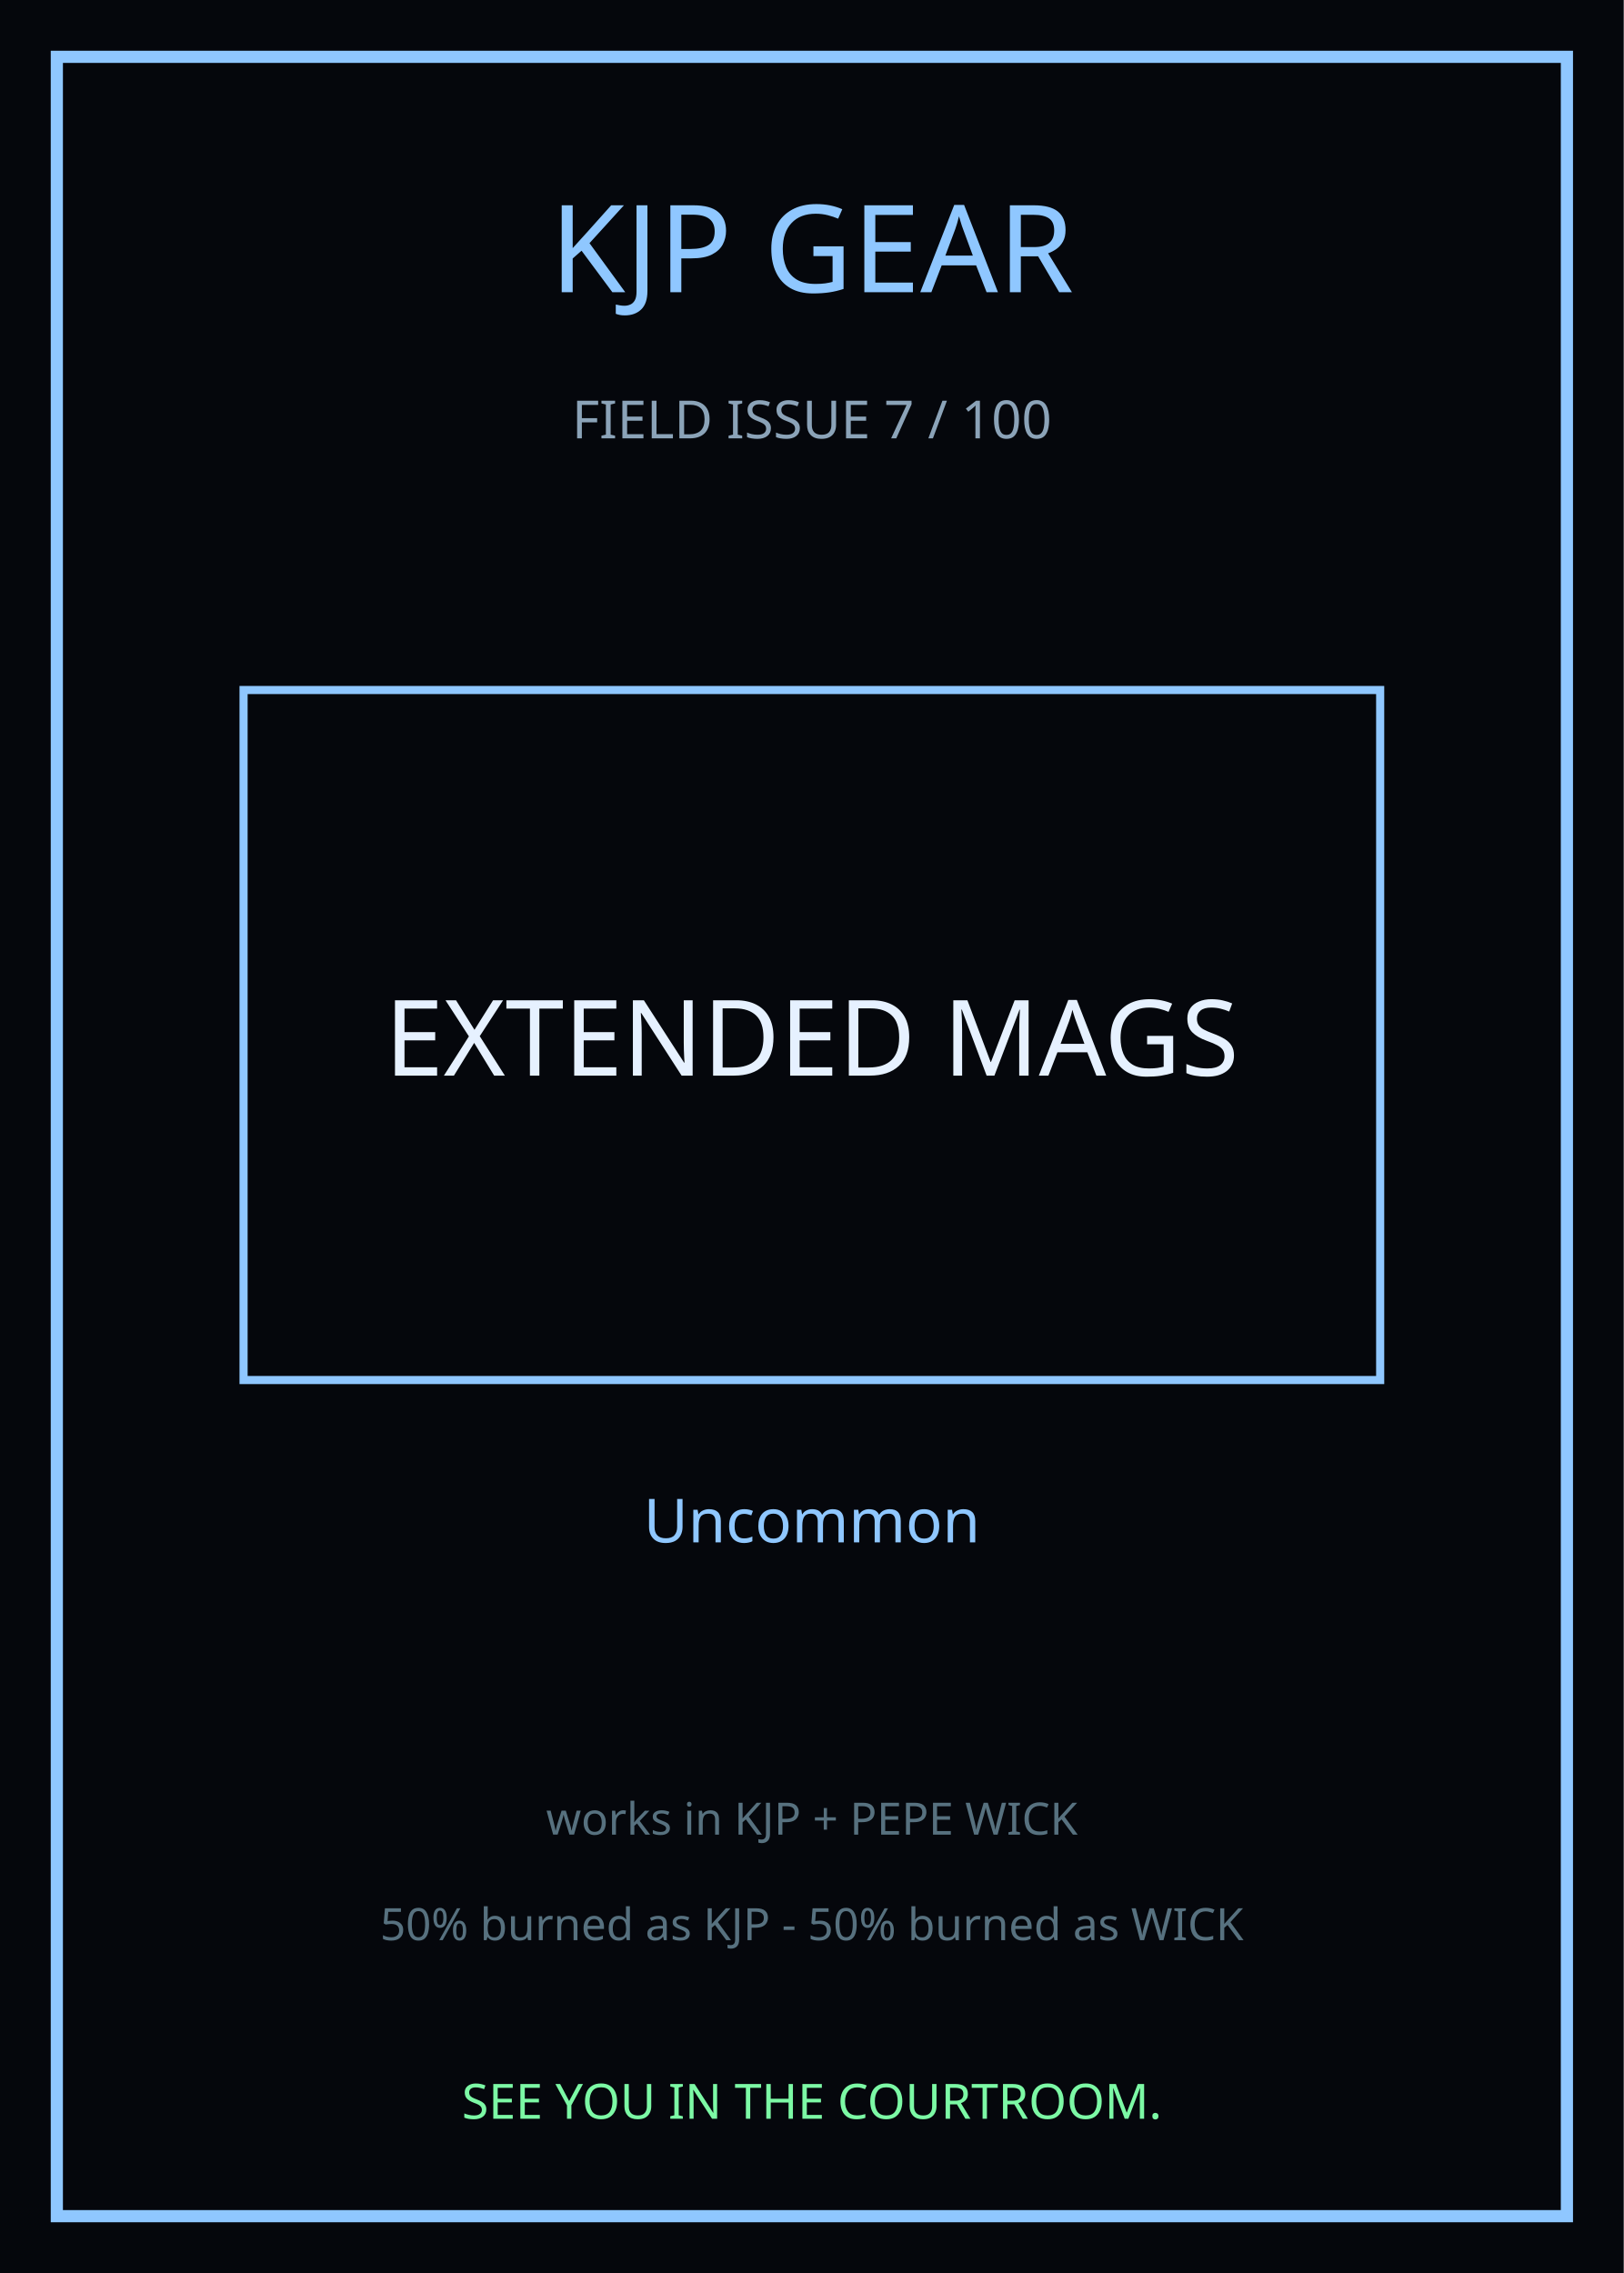
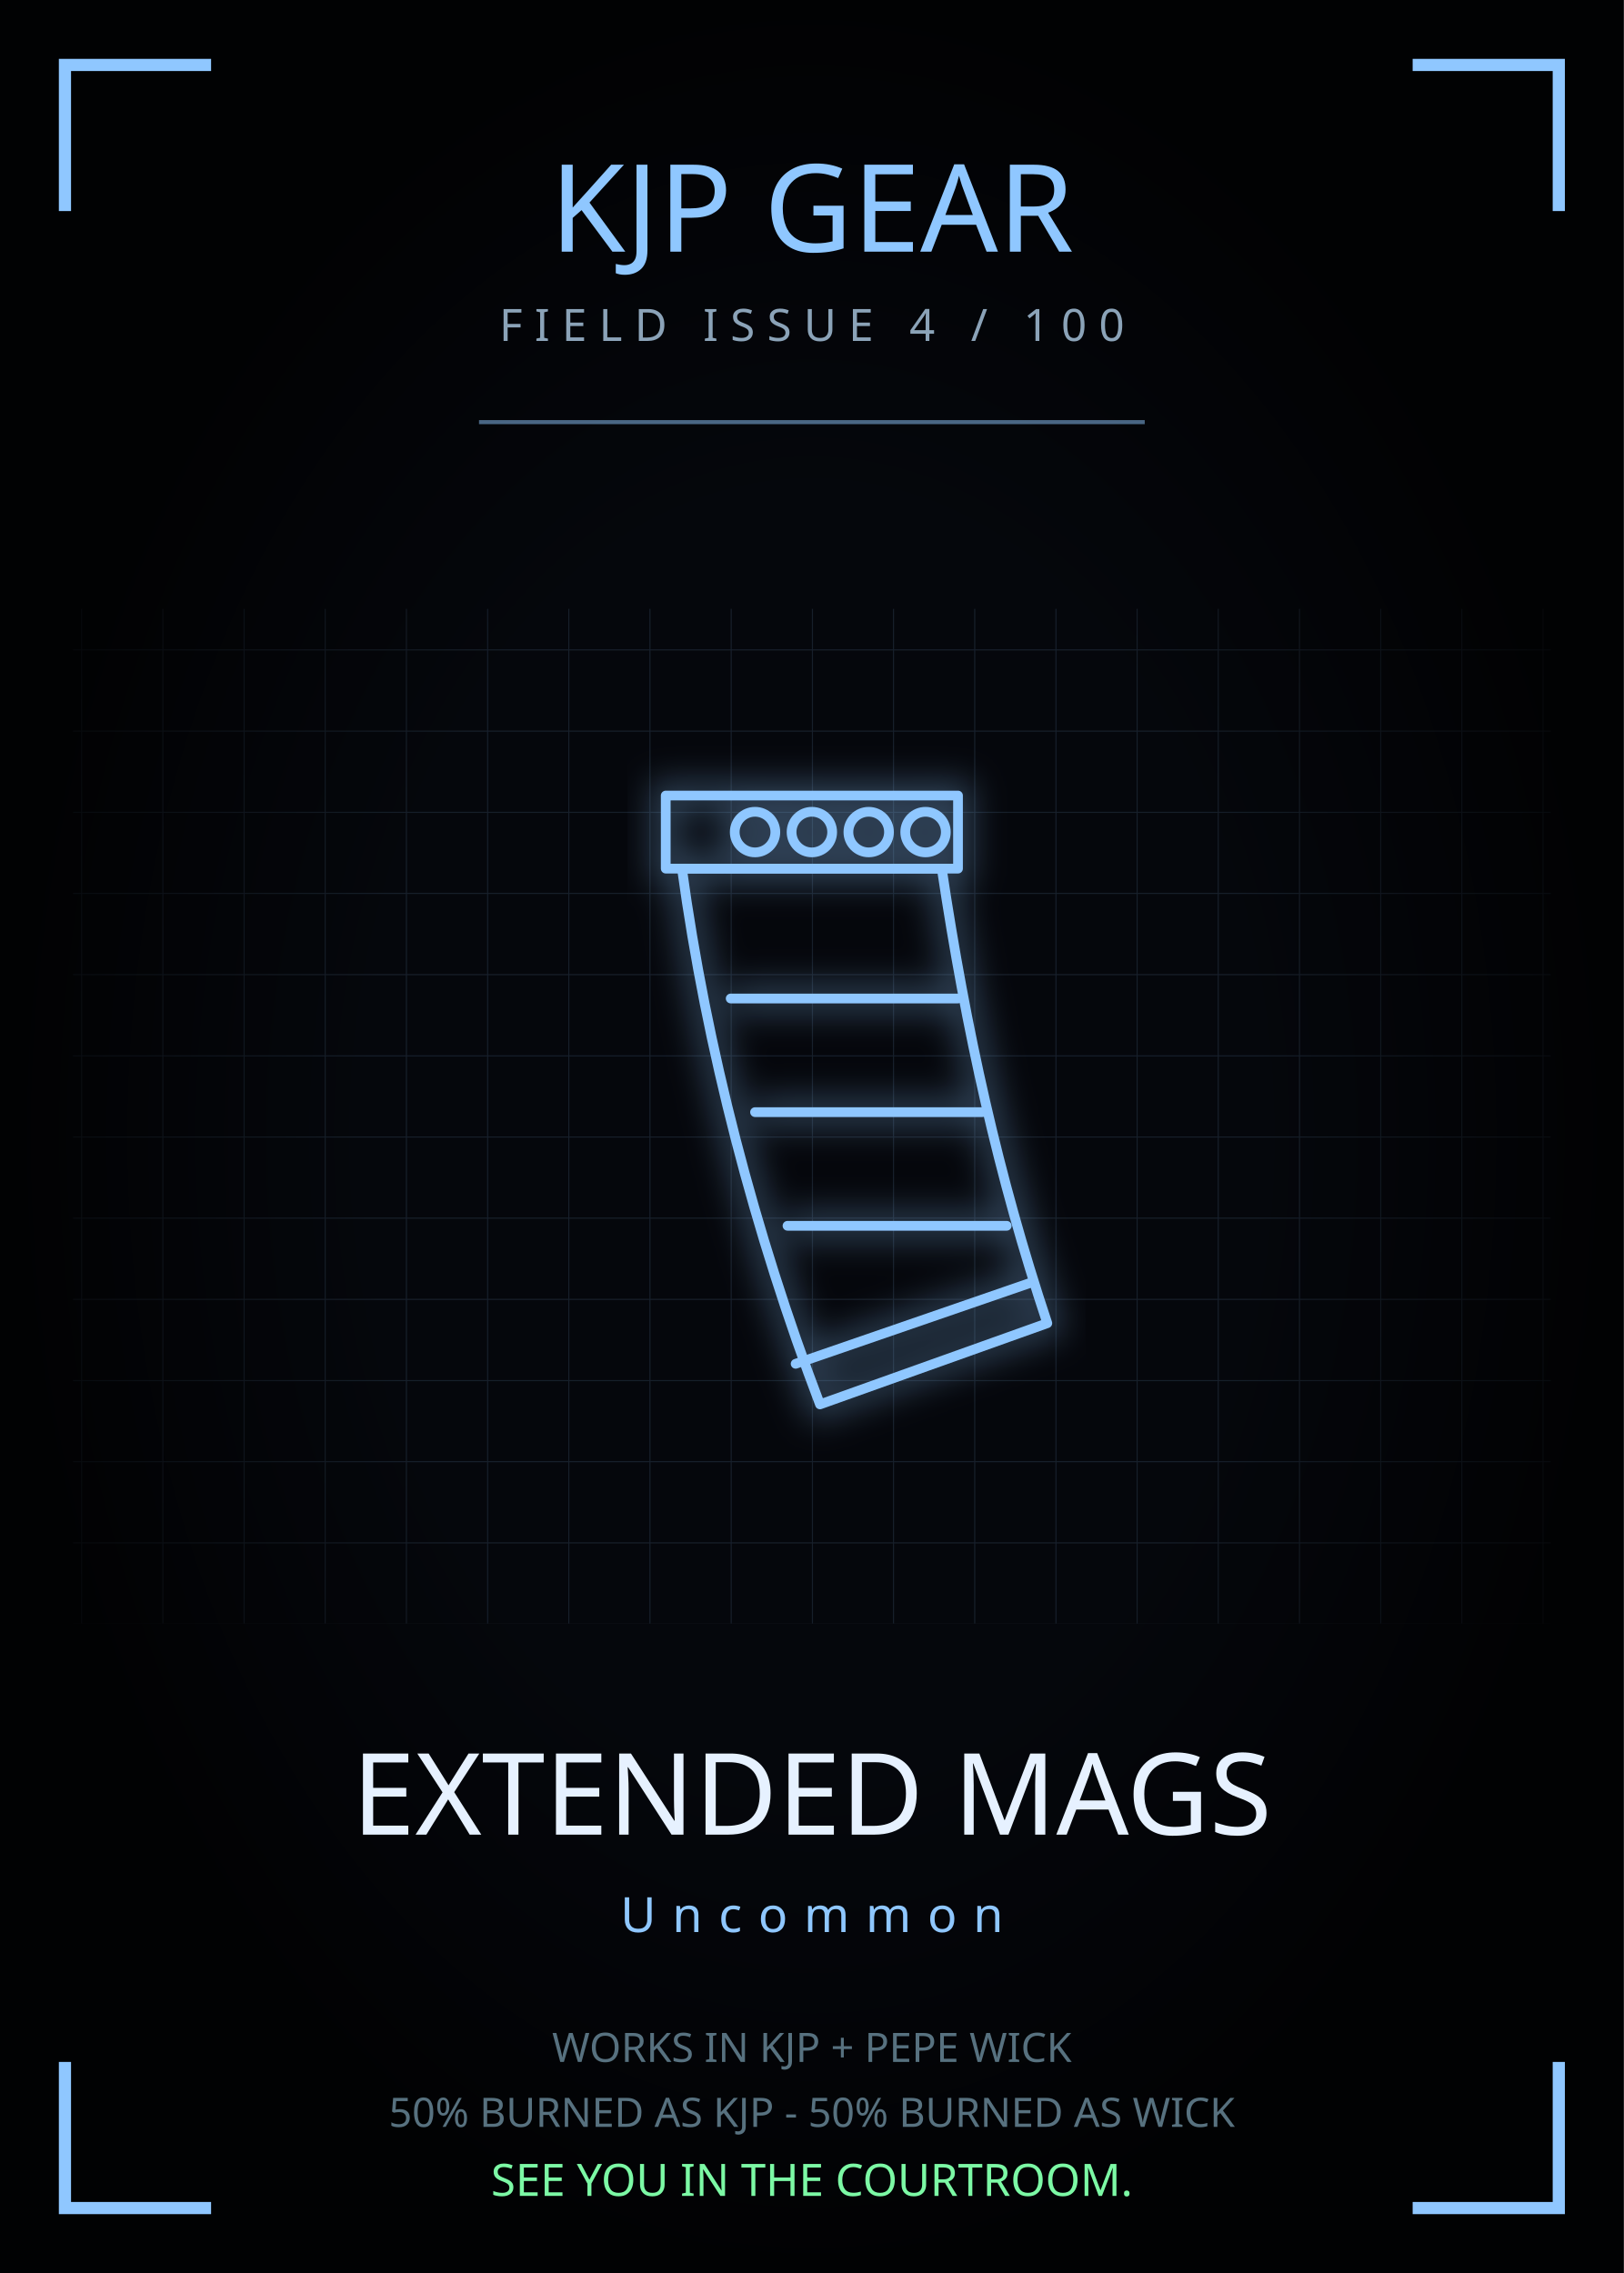
<svg xmlns="http://www.w3.org/2000/svg" width="400" height="560" viewBox="0 0 400 560">
+   <defs>
+     <pattern id="g" width="20" height="20" patternUnits="userSpaceOnUse">
+       <path d="M20 0H0V20" fill="none" stroke="#8fc7ff" stroke-width=".5" opacity=".13" />
+     </pattern>
+     <radialGradient id="v">
+       <stop offset=".55" stop-color="#000" stop-opacity="0" />
+       <stop offset="1" stop-color="#000" stop-opacity=".75" />
+     </radialGradient>
+     <filter id="b">
+       <feGaussianBlur stdDeviation="4" />
+     </filter>
+   </defs>
  <rect width="400" height="560" fill="#05070c" />
-   <rect x="14" y="14" width="372" height="532" fill="none" stroke="#8fc7ff" stroke-width="3" />
-   <text x="200" y="72" text-anchor="middle" font-family="Arial Black" font-size="30" fill="#8fc7ff">KJP GEAR</text>
-   <text x="200" y="108" text-anchor="middle" font-family="Verdana" font-size="13" fill="#8ba3b8">FIELD ISSUE 7 / 100</text>
-   <rect x="60" y="170" width="280" height="170" fill="none" stroke="#8fc7ff" stroke-width="2" />
-   <text x="200" y="265" text-anchor="middle" font-family="Arial Black" font-size="26" fill="#e6f1ff">EXTENDED MAGS</text>
-   <text x="200" y="380" text-anchor="middle" font-family="Verdana" font-size="15" fill="#8fc7ff">Uncommon</text>
-   <text x="200" y="452" text-anchor="middle" font-family="Verdana" font-size="11" fill="#57717f">works in KJP + PEPE WICK</text>
-   <text x="200" y="478" text-anchor="middle" font-family="Verdana" font-size="11" fill="#57717f">50% burned as KJP - 50% burned as WICK</text>
-   <text x="200" y="522" text-anchor="middle" font-family="Verdana" font-size="12" fill="#7cf9a5">SEE YOU IN THE COURTROOM.</text>
+   <rect x="18" y="150" width="364" height="250" fill="url(#g)" />
+   <g fill="none" stroke="#8fc7ff" stroke-width="7" opacity=".30" filter="url(#b)">
+     <path d="M164 196h72v18h-72z" />
+     <path d="M168 214h64c6 40 14 76 26 112l-56 20c-16-42-28-88-34-132z" />
+     <circle cx="186" cy="205" r="5" />
+     <circle cx="200" cy="205" r="5" />
+     <circle cx="214" cy="205" r="5" />
+     <circle cx="228" cy="205" r="5" />
+     <path d="M180 246h56M186 274h56M194 302h54" />
+     <path d="M196 336l58-20" />
+   </g>
+   <g fill="none" stroke="#8fc7ff" stroke-width="2.4" stroke-linejoin="round" stroke-linecap="round">
+     <path d="M164 196h72v18h-72z" />
+     <path d="M168 214h64c6 40 14 76 26 112l-56 20c-16-42-28-88-34-132z" />
+     <circle cx="186" cy="205" r="5" />
+     <circle cx="200" cy="205" r="5" />
+     <circle cx="214" cy="205" r="5" />
+     <circle cx="228" cy="205" r="5" />
+     <path d="M180 246h56M186 274h56M194 302h54" />
+     <path d="M196 336l58-20" />
+   </g>
+   <rect width="400" height="560" fill="url(#v)" />
+   <g fill="none" stroke="#8fc7ff" stroke-width="3">
+     <path d="M16 52V16h36M348 16h36v36M384 508v36h-36M52 544H16v-36" />
+   </g>
+   <text x="200" y="62" text-anchor="middle" font-family="Arial Black" font-size="30" fill="#8fc7ff">KJP GEAR</text>
+   <text x="200" y="84" text-anchor="middle" font-family="Verdana" font-size="11" fill="#8ba3b8" letter-spacing="3">FIELD ISSUE 4 / 100</text>
+   <path d="M118 104h164" stroke="#8fc7ff" stroke-width="1" opacity=".5" />
+   <text x="200" y="452" text-anchor="middle" font-family="Arial Black" font-size="28" fill="#e6f1ff">EXTENDED MAGS</text>
+   <text x="200" y="476" text-anchor="middle" font-family="Verdana" font-size="12" fill="#8fc7ff" letter-spacing="4">Uncommon</text>
+   <text x="200" y="508" text-anchor="middle" font-family="Verdana" font-size="10" fill="#57717f">WORKS IN KJP + PEPE WICK</text>
+   <text x="200" y="524" text-anchor="middle" font-family="Verdana" font-size="10" fill="#57717f">50% BURNED AS KJP - 50% BURNED AS WICK</text>
+   <text x="200" y="541" text-anchor="middle" font-family="Verdana" font-size="11" fill="#7cf9a5">SEE YOU IN THE COURTROOM.</text>
</svg>
